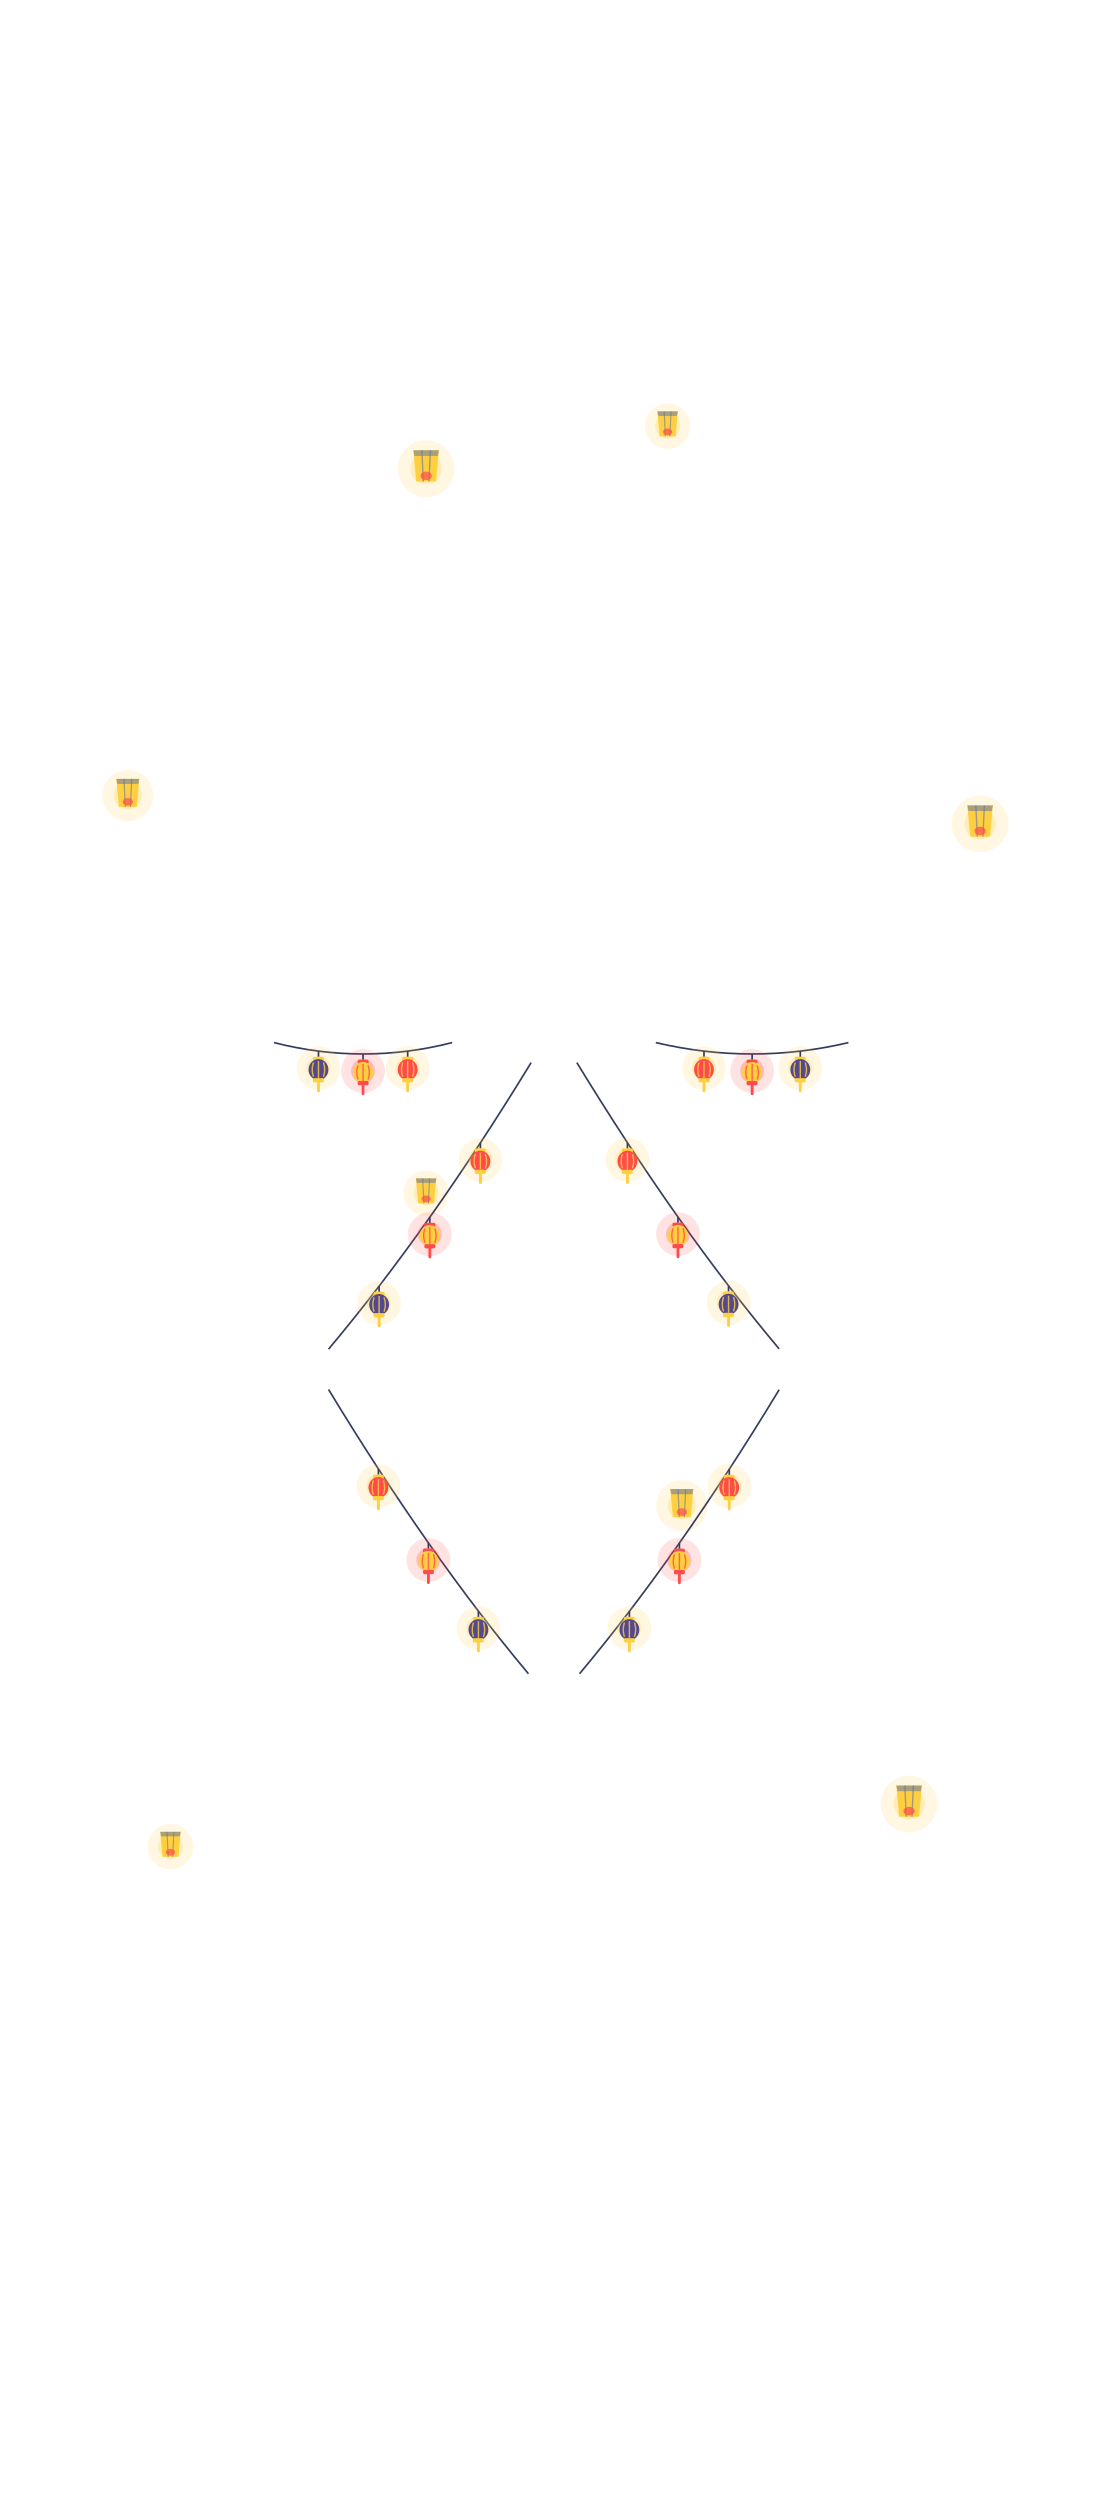
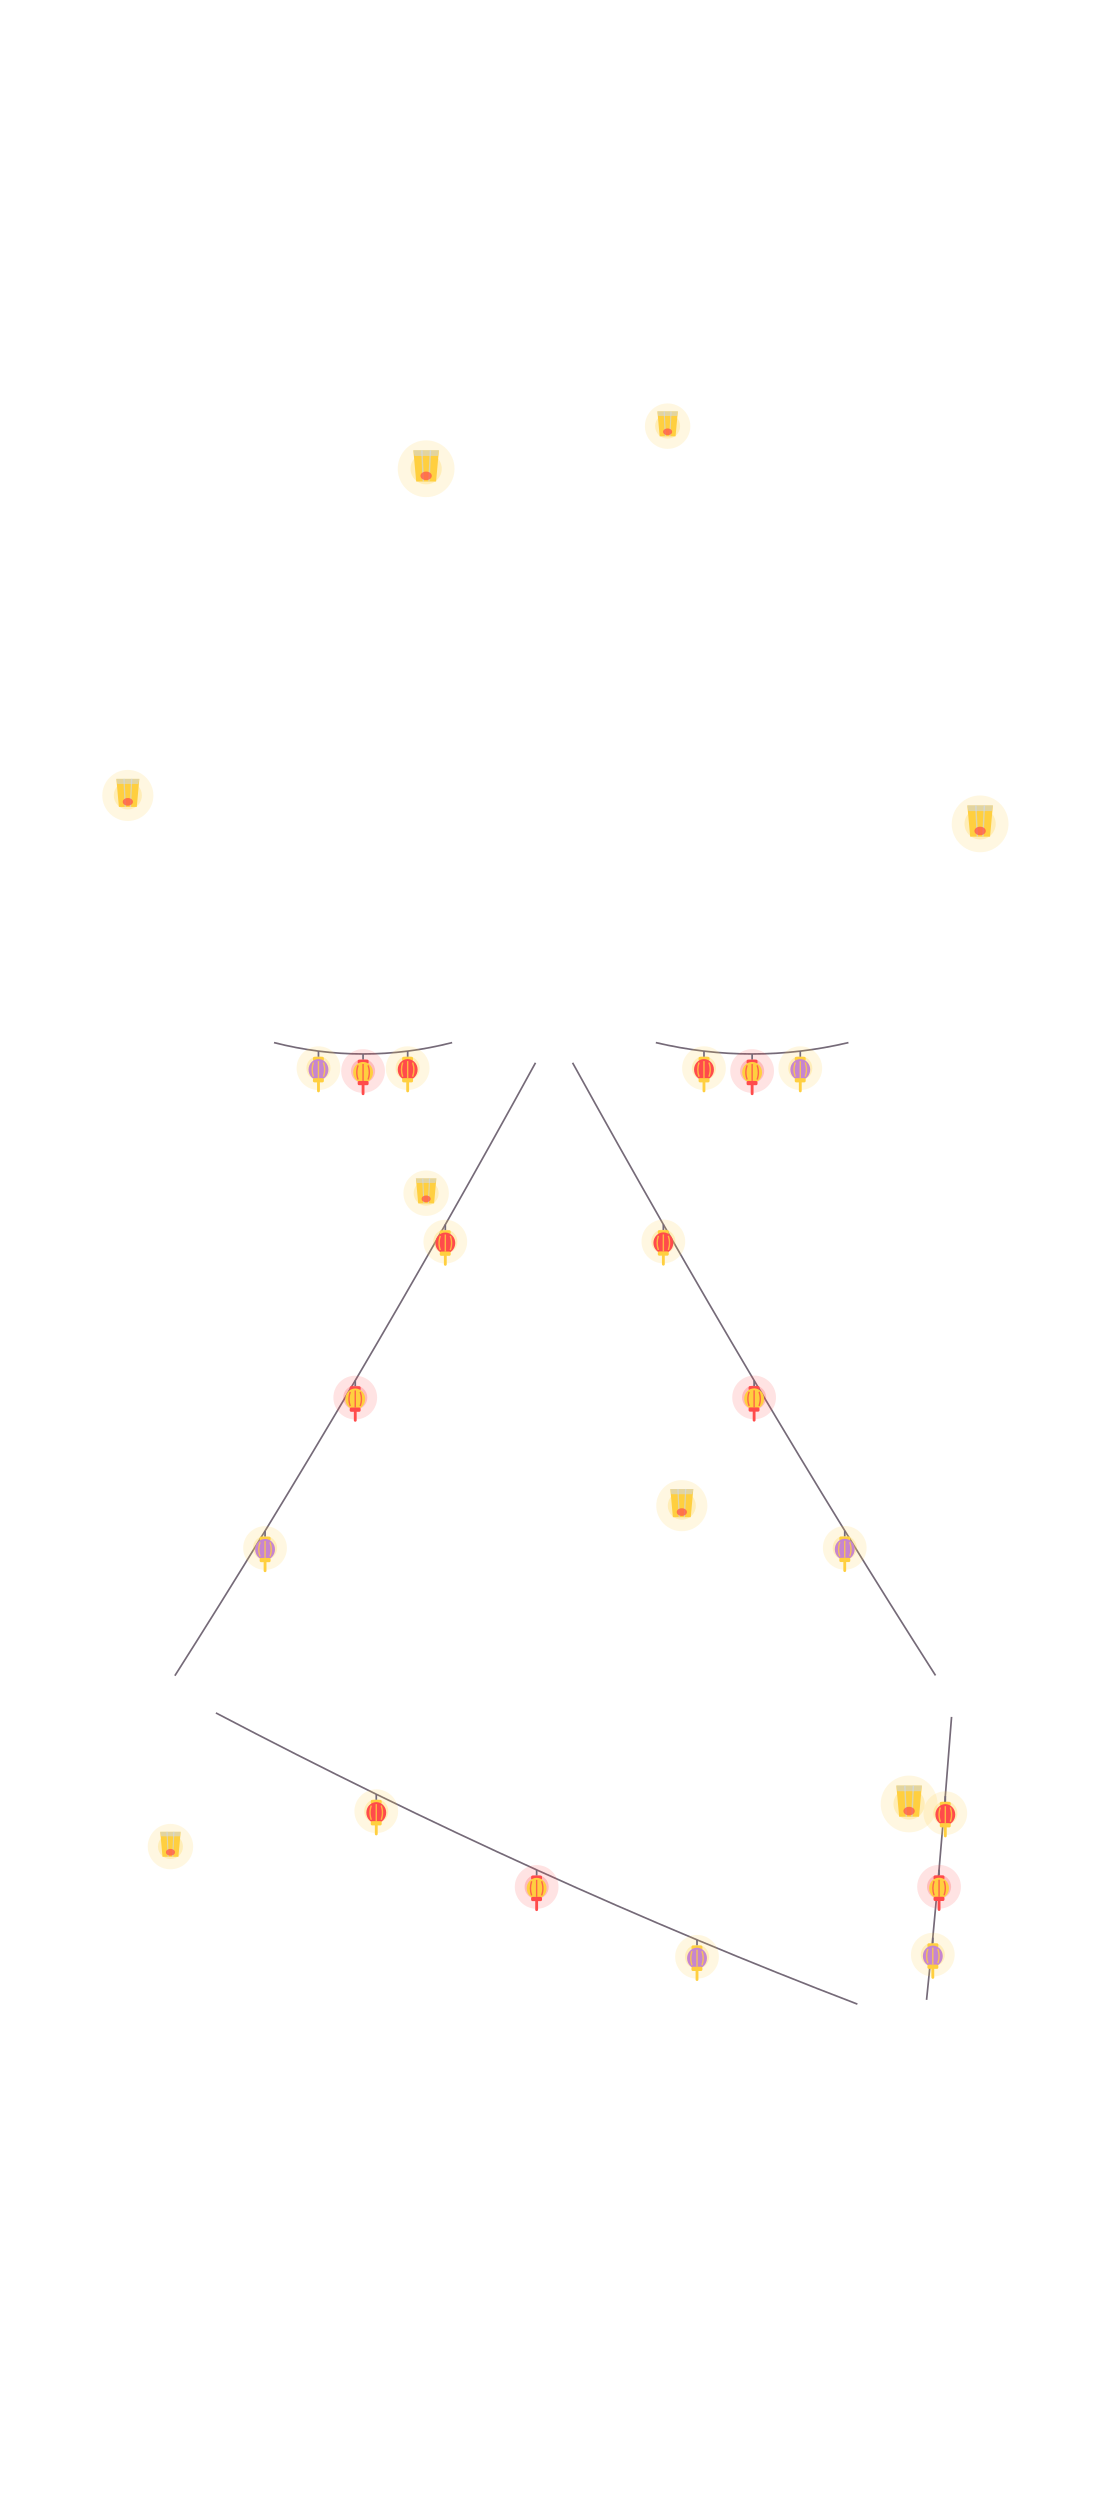
<svg xmlns="http://www.w3.org/2000/svg" width="780" height="1760" viewBox="0 0 780 1760">
  <defs>
    <linearGradient id="mtB" x1="0" y1="0" x2="0" y2="1">
-       <stop offset="0" stop-color="#376084" />
-       <stop offset="1" stop-color="#416690" />
+       <stop offset="0" stop-color="#78B9BF" />
+       <stop offset="1" stop-color="#93C6D5" />
    </linearGradient>
    <linearGradient id="mtF" x1="0" y1="0" x2="0" y2="1">
-       <stop offset="0" stop-color="#2A5970" />
-       <stop offset="1" stop-color="#36607D" />
+       <stop offset="0" stop-color="#56A99A" />
+       <stop offset="1" stop-color="#77B9B2" />
    </linearGradient>
    <linearGradient id="river" x1="0" y1="0" x2="0" y2="1">
-       <stop offset="0" stop-color="#2959AD" />
-       <stop offset="1" stop-color="#3661B2" />
+       <stop offset="0" stop-color="#54AAFF" />
+       <stop offset="1" stop-color="#77BCFF" />
    </linearGradient>
    <pattern id="grassdots" width="18" height="18" patternUnits="userSpaceOnUse">
-       <circle cx="4" cy="5" r="1.4" fill="#365F75" />
-       <circle cx="13" cy="13" r="1.2" fill="#416788" />
+       <circle cx="4" cy="5" r="1.4" fill="#75B6A4" />
+       <circle cx="13" cy="13" r="1.2" fill="#93C9C7" />
    </pattern>
    <pattern id="tiles" width="14" height="14" patternUnits="userSpaceOnUse">
-       <rect width="14" height="14" fill="#52679A" />
-       <path d="M0 0H14M0 0V14" stroke="#4F608D" stroke-width="1.2" />
+       <rect width="14" height="14" fill="#C0C7E7" />
+       <path d="M0 0H14M0 0V14" stroke="#B8BACF" stroke-width="1.2" />
    </pattern>
  </defs>
  <circle cx="300" cy="330" r="20.0" fill="#FFCF3F" opacity=".16" />
  <circle cx="300" cy="330" r="11.0" fill="#FFCF3F" opacity=".26" />
  <g transform="translate(300 330) scale(1.0)">
    <path d="M-9 -13 H9 L7 9 H-7 Z" fill="#FFCF3F" />
-     <path d="M-9 -13 H9 L8.2 -9 H-8.2 Z" fill="#556FB2" opacity=".5" />
-     <path d="M-3 -13 L-2 9 M3 -13 L2 9" stroke="#556FB2" stroke-width="1" opacity=".55" />
+     <path d="M-9 -13 H9 L8.2 -9 H-8.2 Z" fill="#C6D9FF" opacity=".5" />
+     <path d="M-3 -13 L-2 9 M3 -13 L2 9" stroke="#C6D9FF" stroke-width="1" opacity=".55" />
    <ellipse cx="0" cy="5" rx="4" ry="3" fill="#FF4B4B" opacity=".7" />
  </g>
  <circle cx="470" cy="300" r="16.0" fill="#FFCF3F" opacity=".16" />
  <circle cx="470" cy="300" r="8.8" fill="#FFCF3F" opacity=".26" />
  <g transform="translate(470 300) scale(0.8)">
    <path d="M-9 -13 H9 L7 9 H-7 Z" fill="#FFCF3F" />
-     <path d="M-9 -13 H9 L8.2 -9 H-8.2 Z" fill="#556FB2" opacity=".5" />
-     <path d="M-3 -13 L-2 9 M3 -13 L2 9" stroke="#556FB2" stroke-width="1" opacity=".55" />
+     <path d="M-9 -13 H9 L8.2 -9 H-8.2 Z" fill="#C6D9FF" opacity=".5" />
+     <path d="M-3 -13 L-2 9 M3 -13 L2 9" stroke="#C6D9FF" stroke-width="1" opacity=".55" />
    <ellipse cx="0" cy="5" rx="4" ry="3" fill="#FF4B4B" opacity=".7" />
  </g>
  <circle cx="90" cy="560" r="18.0" fill="#FFCF3F" opacity=".16" />
  <circle cx="90" cy="560" r="9.9" fill="#FFCF3F" opacity=".26" />
  <g transform="translate(90 560) scale(0.9)">
    <path d="M-9 -13 H9 L7 9 H-7 Z" fill="#FFCF3F" />
-     <path d="M-9 -13 H9 L8.2 -9 H-8.2 Z" fill="#556FB2" opacity=".5" />
-     <path d="M-3 -13 L-2 9 M3 -13 L2 9" stroke="#556FB2" stroke-width="1" opacity=".55" />
+     <path d="M-9 -13 H9 L8.2 -9 H-8.2 Z" fill="#C6D9FF" opacity=".5" />
+     <path d="M-3 -13 L-2 9 M3 -13 L2 9" stroke="#C6D9FF" stroke-width="1" opacity=".55" />
    <ellipse cx="0" cy="5" rx="4" ry="3" fill="#FF4B4B" opacity=".7" />
  </g>
  <circle cx="690" cy="580" r="20.0" fill="#FFCF3F" opacity=".16" />
  <circle cx="690" cy="580" r="11.0" fill="#FFCF3F" opacity=".26" />
  <g transform="translate(690 580) scale(1.0)">
    <path d="M-9 -13 H9 L7 9 H-7 Z" fill="#FFCF3F" />
-     <path d="M-9 -13 H9 L8.2 -9 H-8.2 Z" fill="#556FB2" opacity=".5" />
-     <path d="M-3 -13 L-2 9 M3 -13 L2 9" stroke="#556FB2" stroke-width="1" opacity=".55" />
+     <path d="M-9 -13 H9 L8.2 -9 H-8.2 Z" fill="#C6D9FF" opacity=".5" />
+     <path d="M-3 -13 L-2 9 M3 -13 L2 9" stroke="#C6D9FF" stroke-width="1" opacity=".55" />
    <ellipse cx="0" cy="5" rx="4" ry="3" fill="#FF4B4B" opacity=".7" />
  </g>
  <circle cx="300" cy="840" r="16.0" fill="#FFCF3F" opacity=".16" />
  <circle cx="300" cy="840" r="8.8" fill="#FFCF3F" opacity=".26" />
  <g transform="translate(300 840) scale(0.8)">
    <path d="M-9 -13 H9 L7 9 H-7 Z" fill="#FFCF3F" />
-     <path d="M-9 -13 H9 L8.2 -9 H-8.2 Z" fill="#556FB2" opacity=".5" />
-     <path d="M-3 -13 L-2 9 M3 -13 L2 9" stroke="#556FB2" stroke-width="1" opacity=".55" />
+     <path d="M-9 -13 H9 L8.2 -9 H-8.2 Z" fill="#C6D9FF" opacity=".5" />
+     <path d="M-3 -13 L-2 9 M3 -13 L2 9" stroke="#C6D9FF" stroke-width="1" opacity=".55" />
    <ellipse cx="0" cy="5" rx="4" ry="3" fill="#FF4B4B" opacity=".7" />
  </g>
  <circle cx="480" cy="1060" r="18.0" fill="#FFCF3F" opacity=".16" />
  <circle cx="480" cy="1060" r="9.9" fill="#FFCF3F" opacity=".26" />
  <g transform="translate(480 1060) scale(0.9)">
    <path d="M-9 -13 H9 L7 9 H-7 Z" fill="#FFCF3F" />
-     <path d="M-9 -13 H9 L8.2 -9 H-8.2 Z" fill="#556FB2" opacity=".5" />
-     <path d="M-3 -13 L-2 9 M3 -13 L2 9" stroke="#556FB2" stroke-width="1" opacity=".55" />
+     <path d="M-9 -13 H9 L8.2 -9 H-8.2 Z" fill="#C6D9FF" opacity=".5" />
+     <path d="M-3 -13 L-2 9 M3 -13 L2 9" stroke="#C6D9FF" stroke-width="1" opacity=".55" />
    <ellipse cx="0" cy="5" rx="4" ry="3" fill="#FF4B4B" opacity=".7" />
  </g>
  <circle cx="120" cy="1300" r="16.0" fill="#FFCF3F" opacity=".16" />
  <circle cx="120" cy="1300" r="8.8" fill="#FFCF3F" opacity=".26" />
  <g transform="translate(120 1300) scale(0.8)">
    <path d="M-9 -13 H9 L7 9 H-7 Z" fill="#FFCF3F" />
-     <path d="M-9 -13 H9 L8.2 -9 H-8.2 Z" fill="#556FB2" opacity=".5" />
-     <path d="M-3 -13 L-2 9 M3 -13 L2 9" stroke="#556FB2" stroke-width="1" opacity=".55" />
+     <path d="M-9 -13 H9 L8.2 -9 H-8.2 Z" fill="#C6D9FF" opacity=".5" />
+     <path d="M-3 -13 L-2 9 M3 -13 L2 9" stroke="#C6D9FF" stroke-width="1" opacity=".55" />
    <ellipse cx="0" cy="5" rx="4" ry="3" fill="#FF4B4B" opacity=".7" />
  </g>
  <circle cx="640" cy="1270" r="20.0" fill="#FFCF3F" opacity=".16" />
  <circle cx="640" cy="1270" r="11.0" fill="#FFCF3F" opacity=".26" />
  <g transform="translate(640 1270) scale(1.0)">
    <path d="M-9 -13 H9 L7 9 H-7 Z" fill="#FFCF3F" />
-     <path d="M-9 -13 H9 L8.2 -9 H-8.2 Z" fill="#556FB2" opacity=".5" />
-     <path d="M-3 -13 L-2 9 M3 -13 L2 9" stroke="#556FB2" stroke-width="1" opacity=".55" />
-     <ellipse cx="0" cy="5" rx="4" ry="3" fill="#FF4B4B" opacity=".7" />
-   </g>
-   <path d="M318.3 734.0 Q255.6 750.0 192.9 734.0" stroke="#353C5D" stroke-width="1.2" fill="none" />
+     <path d="M-9 -13 H9 L8.2 -9 H-8.2 Z" fill="#C6D9FF" opacity=".5" />
+     <path d="M-3 -13 L-2 9 M3 -13 L2 9" stroke="#C6D9FF" stroke-width="1" opacity=".55" />
+     <ellipse cx="0" cy="5" rx="4" ry="3" fill="#FF4B4B" opacity=".7" />
+   </g>
+   <path d="M318.3 734.0 Q255.6 750.0 192.9 734.0" stroke="#756A78" stroke-width="1.2" fill="none" />
  <circle cx="287.0" cy="752.0" r="15.4" fill="#FFCF3F" opacity=".16" />
  <circle cx="287.0" cy="752.0" r="8.5" fill="#FFCF3F" opacity=".26" />
-   <path d="M287.0 740.0 V744.0" stroke="#353C5D" stroke-width="1.2" />
+   <path d="M287.0 740.0 V744.0" stroke="#756A78" stroke-width="1.2" />
  <rect x="283.1" y="744.0" width="7.7" height="3" rx="1" fill="#FFCF3F" />
  <ellipse cx="287.0" cy="753.0" rx="7" ry="7.4" fill="#FF4B4B" />
  <path d="M287.0 747.0 V759.0 M283.5 748.0 Q281.8 753.0 283.5 758.0 M290.5 748.0 Q292.2 753.0 290.5 758.0" stroke="#FFCF3F" stroke-width="1" fill="none" opacity=".8" />
  <rect x="283.1" y="759.0" width="7.7" height="3" rx="1" fill="#FFCF3F" />
  <path d="M287.0 762.0 v6" stroke="#FFCF3F" stroke-width="2" stroke-linecap="round" />
  <circle cx="255.6" cy="754.0" r="15.4" fill="#FF4B4B" opacity=".16" />
  <circle cx="255.6" cy="754.0" r="8.5" fill="#FF4B4B" opacity=".26" />
-   <path d="M255.6 742.0 V746.0" stroke="#353C5D" stroke-width="1.2" />
+   <path d="M255.6 742.0 V746.0" stroke="#756A78" stroke-width="1.2" />
  <rect x="251.8" y="746.0" width="7.7" height="3" rx="1" fill="#FF4B4B" />
  <ellipse cx="255.6" cy="755.0" rx="7" ry="7.4" fill="#FFCF3F" />
  <path d="M255.6 749.0 V761.0 M252.1 750.0 Q250.3 755.0 252.1 760.0 M259.1 750.0 Q260.9 755.0 259.1 760.0" stroke="#FF4B4B" stroke-width="1" fill="none" opacity=".8" />
  <rect x="251.8" y="761.0" width="7.7" height="3" rx="1" fill="#FF4B4B" />
  <path d="M255.6 764.0 v6" stroke="#FF4B4B" stroke-width="2" stroke-linecap="round" />
  <circle cx="224.2" cy="752.0" r="15.4" fill="#FFCF3F" opacity=".16" />
  <circle cx="224.2" cy="752.0" r="8.5" fill="#FFCF3F" opacity=".26" />
-   <path d="M224.2 740.0 V744.0" stroke="#353C5D" stroke-width="1.2" />
+   <path d="M224.2 740.0 V744.0" stroke="#756A78" stroke-width="1.2" />
  <rect x="220.3" y="744.0" width="7.7" height="3" rx="1" fill="#FFCF3F" />
-   <ellipse cx="224.2" cy="753.0" rx="7" ry="7.4" fill="#55498D" />
+   <ellipse cx="224.2" cy="753.0" rx="7" ry="7.4" fill="#C685D0" />
  <path d="M224.2 747.0 V759.0 M220.7 748.0 Q218.9 753.0 220.7 758.0 M227.7 748.0 Q229.4 753.0 227.7 758.0" stroke="#FFCF3F" stroke-width="1" fill="none" opacity=".8" />
  <rect x="220.3" y="759.0" width="7.7" height="3" rx="1" fill="#FFCF3F" />
  <path d="M224.2 762.0 v6" stroke="#FFCF3F" stroke-width="2" stroke-linecap="round" />
-   <path d="M461.7 734.0 Q529.5 750.0 597.3 734.0" stroke="#353C5D" stroke-width="1.2" fill="none" />
+   <path d="M461.7 734.0 Q529.5 750.0 597.3 734.0" stroke="#756A78" stroke-width="1.2" fill="none" />
  <circle cx="495.6" cy="752.0" r="15.4" fill="#FFCF3F" opacity=".16" />
  <circle cx="495.6" cy="752.0" r="8.5" fill="#FFCF3F" opacity=".26" />
-   <path d="M495.6 740.0 V744.0" stroke="#353C5D" stroke-width="1.2" />
+   <path d="M495.6 740.0 V744.0" stroke="#756A78" stroke-width="1.2" />
  <rect x="491.8" y="744.0" width="7.7" height="3" rx="1" fill="#FFCF3F" />
  <ellipse cx="495.6" cy="753.0" rx="7" ry="7.4" fill="#FF4B4B" />
  <path d="M495.6 747.0 V759.0 M492.1 748.0 Q490.4 753.0 492.1 758.0 M499.1 748.0 Q500.9 753.0 499.1 758.0" stroke="#FFCF3F" stroke-width="1" fill="none" opacity=".8" />
  <rect x="491.8" y="759.0" width="7.7" height="3" rx="1" fill="#FFCF3F" />
  <path d="M495.6 762.0 v6" stroke="#FFCF3F" stroke-width="2" stroke-linecap="round" />
  <circle cx="529.5" cy="754.0" r="15.4" fill="#FF4B4B" opacity=".16" />
  <circle cx="529.5" cy="754.0" r="8.5" fill="#FF4B4B" opacity=".26" />
-   <path d="M529.5 742.0 V746.0" stroke="#353C5D" stroke-width="1.2" />
+   <path d="M529.5 742.0 V746.0" stroke="#756A78" stroke-width="1.2" />
  <rect x="525.6" y="746.0" width="7.7" height="3" rx="1" fill="#FF4B4B" />
  <ellipse cx="529.5" cy="755.0" rx="7" ry="7.4" fill="#FFCF3F" />
  <path d="M529.5 749.0 V761.0 M526.0 750.0 Q524.2 755.0 526.0 760.0 M533.0 750.0 Q534.8 755.0 533.0 760.0" stroke="#FF4B4B" stroke-width="1" fill="none" opacity=".8" />
  <rect x="525.6" y="761.0" width="7.7" height="3" rx="1" fill="#FF4B4B" />
  <path d="M529.5 764.0 v6" stroke="#FF4B4B" stroke-width="2" stroke-linecap="round" />
  <circle cx="563.4" cy="752.0" r="15.4" fill="#FFCF3F" opacity=".16" />
  <circle cx="563.4" cy="752.0" r="8.5" fill="#FFCF3F" opacity=".26" />
-   <path d="M563.4 740.0 V744.0" stroke="#353C5D" stroke-width="1.2" />
+   <path d="M563.4 740.0 V744.0" stroke="#756A78" stroke-width="1.2" />
  <rect x="559.5" y="744.0" width="7.7" height="3" rx="1" fill="#FFCF3F" />
-   <ellipse cx="563.4" cy="753.0" rx="7" ry="7.4" fill="#55498D" />
+   <ellipse cx="563.4" cy="753.0" rx="7" ry="7.4" fill="#C685D0" />
  <path d="M563.4 747.0 V759.0 M559.9 748.0 Q558.1 753.0 559.9 758.0 M566.9 748.0 Q568.6 753.0 566.9 758.0" stroke="#FFCF3F" stroke-width="1" fill="none" opacity=".8" />
  <rect x="559.5" y="759.0" width="7.7" height="3" rx="1" fill="#FFCF3F" />
  <path d="M563.4 762.0 v6" stroke="#FFCF3F" stroke-width="2" stroke-linecap="round" />
-   <path d="M373.9 748.1 Q302.6 864.9 231.3 949.8" stroke="#353C5D" stroke-width="1.2" fill="none" />
-   <circle cx="338.2" cy="816.5" r="15.4" fill="#FFCF3F" opacity=".16" />
-   <circle cx="338.2" cy="816.5" r="8.5" fill="#FFCF3F" opacity=".26" />
-   <path d="M338.2 804.5 V808.5" stroke="#353C5D" stroke-width="1.2" />
-   <rect x="334.3" y="808.5" width="7.7" height="3" rx="1" fill="#FFCF3F" />
-   <ellipse cx="338.2" cy="817.5" rx="7" ry="7.4" fill="#FF4B4B" />
-   <path d="M338.2 811.5 V823.5 M334.7 812.5 Q332.9 817.5 334.7 822.5 M341.7 812.5 Q343.4 817.5 341.7 822.5" stroke="#FFCF3F" stroke-width="1" fill="none" opacity=".8" />
-   <rect x="334.3" y="823.5" width="7.7" height="3" rx="1" fill="#FFCF3F" />
-   <path d="M338.2 826.5 v6" stroke="#FFCF3F" stroke-width="2" stroke-linecap="round" />
-   <circle cx="302.6" cy="868.9" r="15.4" fill="#FF4B4B" opacity=".16" />
-   <circle cx="302.6" cy="868.9" r="8.5" fill="#FF4B4B" opacity=".26" />
-   <path d="M302.6 856.9 V860.9" stroke="#353C5D" stroke-width="1.2" />
-   <rect x="298.8" y="860.9" width="7.7" height="3" rx="1" fill="#FF4B4B" />
-   <ellipse cx="302.6" cy="869.9" rx="7" ry="7.4" fill="#FFCF3F" />
-   <path d="M302.6 863.9 V875.9 M299.1 864.9 Q297.4 869.9 299.1 874.9 M306.1 864.9 Q307.9 869.9 306.1 874.9" stroke="#FF4B4B" stroke-width="1" fill="none" opacity=".8" />
-   <rect x="298.8" y="875.9" width="7.7" height="3" rx="1" fill="#FF4B4B" />
-   <path d="M302.6 878.9 v6" stroke="#FF4B4B" stroke-width="2" stroke-linecap="round" />
-   <circle cx="266.9" cy="917.4" r="15.4" fill="#FFCF3F" opacity=".16" />
-   <circle cx="266.9" cy="917.4" r="8.5" fill="#FFCF3F" opacity=".26" />
-   <path d="M266.9 905.4 V909.4" stroke="#353C5D" stroke-width="1.2" />
-   <rect x="263.0" y="909.4" width="7.7" height="3" rx="1" fill="#FFCF3F" />
-   <ellipse cx="266.9" cy="918.4" rx="7" ry="7.4" fill="#55498D" />
-   <path d="M266.9 912.4 V924.4 M263.4 913.4 Q261.6 918.4 263.4 923.4 M270.4 913.4 Q272.1 918.4 270.4 923.4" stroke="#FFCF3F" stroke-width="1" fill="none" opacity=".8" />
-   <rect x="263.0" y="924.4" width="7.7" height="3" rx="1" fill="#FFCF3F" />
-   <path d="M266.9 927.4 v6" stroke="#FFCF3F" stroke-width="2" stroke-linecap="round" />
-   <path d="M406.1 748.1 Q477.3 864.8 548.5 949.6" stroke="#353C5D" stroke-width="1.2" fill="none" />
-   <circle cx="441.7" cy="816.5" r="15.4" fill="#FFCF3F" opacity=".16" />
-   <circle cx="441.7" cy="816.5" r="8.5" fill="#FFCF3F" opacity=".26" />
-   <path d="M441.7 804.5 V808.5" stroke="#353C5D" stroke-width="1.2" />
-   <rect x="437.8" y="808.5" width="7.7" height="3" rx="1" fill="#FFCF3F" />
-   <ellipse cx="441.7" cy="817.5" rx="7" ry="7.4" fill="#FF4B4B" />
-   <path d="M441.7 811.5 V823.5 M438.2 812.5 Q436.4 817.5 438.2 822.5 M445.2 812.5 Q446.9 817.5 445.2 822.5" stroke="#FFCF3F" stroke-width="1" fill="none" opacity=".8" />
-   <rect x="437.8" y="823.5" width="7.7" height="3" rx="1" fill="#FFCF3F" />
-   <path d="M441.7 826.5 v6" stroke="#FFCF3F" stroke-width="2" stroke-linecap="round" />
-   <circle cx="477.3" cy="868.8" r="15.4" fill="#FF4B4B" opacity=".16" />
-   <circle cx="477.3" cy="868.8" r="8.5" fill="#FF4B4B" opacity=".26" />
-   <path d="M477.3 856.8 V860.8" stroke="#353C5D" stroke-width="1.2" />
-   <rect x="473.4" y="860.8" width="7.7" height="3" rx="1" fill="#FF4B4B" />
-   <ellipse cx="477.3" cy="869.8" rx="7" ry="7.4" fill="#FFCF3F" />
-   <path d="M477.3 863.8 V875.8 M473.8 864.8 Q472.1 869.8 473.8 874.8 M480.8 864.8 Q482.6 869.8 480.8 874.8" stroke="#FF4B4B" stroke-width="1" fill="none" opacity=".8" />
-   <rect x="473.4" y="875.8" width="7.7" height="3" rx="1" fill="#FF4B4B" />
-   <path d="M477.3 878.8 v6" stroke="#FF4B4B" stroke-width="2" stroke-linecap="round" />
-   <circle cx="512.9" cy="917.2" r="15.4" fill="#FFCF3F" opacity=".16" />
-   <circle cx="512.9" cy="917.2" r="8.5" fill="#FFCF3F" opacity=".26" />
-   <path d="M512.9 905.2 V909.2" stroke="#353C5D" stroke-width="1.2" />
-   <rect x="509.0" y="909.2" width="7.7" height="3" rx="1" fill="#FFCF3F" />
-   <ellipse cx="512.9" cy="918.2" rx="7" ry="7.4" fill="#55498D" />
-   <path d="M512.9 912.2 V924.2 M509.4 913.2 Q507.6 918.2 509.4 923.2 M516.4 913.2 Q518.1 918.2 516.4 923.2" stroke="#FFCF3F" stroke-width="1" fill="none" opacity=".8" />
-   <rect x="509.0" y="924.2" width="7.7" height="3" rx="1" fill="#FFCF3F" />
-   <path d="M512.9 927.2 v6" stroke="#FFCF3F" stroke-width="2" stroke-linecap="round" />
-   <path d="M548.5 978.4 Q478.3 1094.3 408.0 1178.3" stroke="#353C5D" stroke-width="1.2" fill="none" />
-   <circle cx="513.4" cy="1046.3" r="15.4" fill="#FFCF3F" opacity=".16" />
-   <circle cx="513.4" cy="1046.3" r="8.5" fill="#FFCF3F" opacity=".26" />
-   <path d="M513.4 1034.3 V1038.3" stroke="#353C5D" stroke-width="1.2" />
-   <rect x="509.5" y="1038.3" width="7.7" height="3" rx="1" fill="#FFCF3F" />
-   <ellipse cx="513.4" cy="1047.3" rx="7" ry="7.4" fill="#FF4B4B" />
-   <path d="M513.4 1041.3 V1053.3 M509.9 1042.3 Q508.1 1047.3 509.9 1052.3 M516.9 1042.3 Q518.6 1047.3 516.9 1052.3" stroke="#FFCF3F" stroke-width="1" fill="none" opacity=".8" />
-   <rect x="509.5" y="1053.3" width="7.7" height="3" rx="1" fill="#FFCF3F" />
-   <path d="M513.4 1056.3 v6" stroke="#FFCF3F" stroke-width="2" stroke-linecap="round" />
-   <circle cx="478.3" cy="1098.3" r="15.4" fill="#FF4B4B" opacity=".16" />
-   <circle cx="478.3" cy="1098.3" r="8.5" fill="#FF4B4B" opacity=".26" />
-   <path d="M478.3 1086.3 V1090.3" stroke="#353C5D" stroke-width="1.2" />
-   <rect x="474.4" y="1090.3" width="7.7" height="3" rx="1" fill="#FF4B4B" />
-   <ellipse cx="478.3" cy="1099.3" rx="7" ry="7.4" fill="#FFCF3F" />
-   <path d="M478.3 1093.3 V1105.3 M474.8 1094.3 Q473.1 1099.3 474.8 1104.3 M481.8 1094.3 Q483.6 1099.3 481.8 1104.3" stroke="#FF4B4B" stroke-width="1" fill="none" opacity=".8" />
-   <rect x="474.4" y="1105.3" width="7.7" height="3" rx="1" fill="#FF4B4B" />
-   <path d="M478.3 1108.3 v6" stroke="#FF4B4B" stroke-width="2" stroke-linecap="round" />
-   <circle cx="443.1" cy="1146.3" r="15.4" fill="#FFCF3F" opacity=".16" />
-   <circle cx="443.1" cy="1146.3" r="8.5" fill="#FFCF3F" opacity=".26" />
-   <path d="M443.1 1134.3 V1138.3" stroke="#353C5D" stroke-width="1.2" />
-   <rect x="439.2" y="1138.3" width="7.7" height="3" rx="1" fill="#FFCF3F" />
-   <ellipse cx="443.1" cy="1147.3" rx="7" ry="7.4" fill="#55498D" />
-   <path d="M443.1 1141.3 V1153.3 M439.6 1142.3 Q437.9 1147.3 439.6 1152.3 M446.6 1142.3 Q448.4 1147.3 446.6 1152.3" stroke="#FFCF3F" stroke-width="1" fill="none" opacity=".8" />
-   <rect x="439.2" y="1153.3" width="7.7" height="3" rx="1" fill="#FFCF3F" />
-   <path d="M443.1 1156.3 v6" stroke="#FFCF3F" stroke-width="2" stroke-linecap="round" />
-   <path d="M231.3 978.2 Q301.6 1094.2 372.0 1178.3" stroke="#353C5D" stroke-width="1.2" fill="none" />
-   <circle cx="266.4" cy="1046.2" r="15.4" fill="#FFCF3F" opacity=".16" />
-   <circle cx="266.4" cy="1046.2" r="8.5" fill="#FFCF3F" opacity=".26" />
-   <path d="M266.4 1034.2 V1038.2" stroke="#353C5D" stroke-width="1.2" />
-   <rect x="262.5" y="1038.2" width="7.7" height="3" rx="1" fill="#FFCF3F" />
-   <ellipse cx="266.4" cy="1047.2" rx="7" ry="7.4" fill="#FF4B4B" />
-   <path d="M266.4 1041.2 V1053.2 M262.9 1042.2 Q261.1 1047.2 262.9 1052.2 M269.9 1042.2 Q271.6 1047.2 269.9 1052.2" stroke="#FFCF3F" stroke-width="1" fill="none" opacity=".8" />
-   <rect x="262.5" y="1053.2" width="7.7" height="3" rx="1" fill="#FFCF3F" />
-   <path d="M266.4 1056.2 v6" stroke="#FFCF3F" stroke-width="2" stroke-linecap="round" />
-   <circle cx="301.6" cy="1098.2" r="15.4" fill="#FF4B4B" opacity=".16" />
-   <circle cx="301.6" cy="1098.2" r="8.5" fill="#FF4B4B" opacity=".26" />
-   <path d="M301.6 1086.2 V1090.2" stroke="#353C5D" stroke-width="1.2" />
-   <rect x="297.8" y="1090.2" width="7.7" height="3" rx="1" fill="#FF4B4B" />
-   <ellipse cx="301.6" cy="1099.2" rx="7" ry="7.4" fill="#FFCF3F" />
-   <path d="M301.6 1093.2 V1105.2 M298.1 1094.2 Q296.4 1099.2 298.1 1104.2 M305.1 1094.2 Q306.9 1099.2 305.1 1104.2" stroke="#FF4B4B" stroke-width="1" fill="none" opacity=".8" />
-   <rect x="297.8" y="1105.2" width="7.7" height="3" rx="1" fill="#FF4B4B" />
-   <path d="M301.6 1108.2 v6" stroke="#FF4B4B" stroke-width="2" stroke-linecap="round" />
-   <circle cx="336.8" cy="1146.3" r="15.4" fill="#FFCF3F" opacity=".16" />
-   <circle cx="336.8" cy="1146.3" r="8.5" fill="#FFCF3F" opacity=".26" />
-   <path d="M336.8 1134.3 V1138.3" stroke="#353C5D" stroke-width="1.2" />
-   <rect x="332.9" y="1138.3" width="7.7" height="3" rx="1" fill="#FFCF3F" />
-   <ellipse cx="336.8" cy="1147.3" rx="7" ry="7.4" fill="#55498D" />
-   <path d="M336.8 1141.3 V1153.3 M333.3 1142.3 Q331.6 1147.3 333.3 1152.3 M340.3 1142.3 Q342.1 1147.3 340.3 1152.3" stroke="#FFCF3F" stroke-width="1" fill="none" opacity=".8" />
-   <rect x="332.9" y="1153.3" width="7.7" height="3" rx="1" fill="#FFCF3F" />
-   <path d="M336.8 1156.3 v6" stroke="#FFCF3F" stroke-width="2" stroke-linecap="round" />
+   <path d="M377.0 748.2 Q250.1 979.9 123.1 1179.7" stroke="#756A78" stroke-width="1.2" fill="none" />
+   <circle cx="313.5" cy="874.1" r="15.4" fill="#FFCF3F" opacity=".16" />
+   <circle cx="313.5" cy="874.1" r="8.5" fill="#FFCF3F" opacity=".26" />
+   <path d="M313.5 862.1 V866.1" stroke="#756A78" stroke-width="1.2" />
+   <rect x="309.6" y="866.1" width="7.7" height="3" rx="1" fill="#FFCF3F" />
+   <ellipse cx="313.5" cy="875.1" rx="7" ry="7.4" fill="#FF4B4B" />
+   <path d="M313.5 869.1 V881.1 M310.0 870.1 Q308.2 875.1 310.0 880.1 M317.0 870.1 Q318.8 875.1 317.0 880.1" stroke="#FFCF3F" stroke-width="1" fill="none" opacity=".8" />
+   <rect x="309.6" y="881.1" width="7.7" height="3" rx="1" fill="#FFCF3F" />
+   <path d="M313.5 884.1 v6" stroke="#FFCF3F" stroke-width="2" stroke-linecap="round" />
+   <circle cx="250.1" cy="983.9" r="15.4" fill="#FF4B4B" opacity=".16" />
+   <circle cx="250.1" cy="983.9" r="8.5" fill="#FF4B4B" opacity=".26" />
+   <path d="M250.1 971.9 V975.9" stroke="#756A78" stroke-width="1.2" />
+   <rect x="246.2" y="975.9" width="7.7" height="3" rx="1" fill="#FF4B4B" />
+   <ellipse cx="250.1" cy="984.9" rx="7" ry="7.4" fill="#FFCF3F" />
+   <path d="M250.1 978.9 V990.9 M246.6 979.9 Q244.8 984.9 246.6 989.9 M253.6 979.9 Q255.3 984.9 253.6 989.9" stroke="#FF4B4B" stroke-width="1" fill="none" opacity=".8" />
+   <rect x="246.2" y="990.9" width="7.7" height="3" rx="1" fill="#FF4B4B" />
+   <path d="M250.1 993.9 v6" stroke="#FF4B4B" stroke-width="2" stroke-linecap="round" />
+   <circle cx="186.6" cy="1089.8" r="15.4" fill="#FFCF3F" opacity=".16" />
+   <circle cx="186.6" cy="1089.8" r="8.5" fill="#FFCF3F" opacity=".26" />
+   <path d="M186.6 1077.8 V1081.8" stroke="#756A78" stroke-width="1.2" />
+   <rect x="182.8" y="1081.8" width="7.7" height="3" rx="1" fill="#FFCF3F" />
+   <ellipse cx="186.6" cy="1090.8" rx="7" ry="7.4" fill="#C685D0" />
+   <path d="M186.6 1084.8 V1096.8 M183.1 1085.8 Q181.3 1090.8 183.1 1095.8 M190.1 1085.8 Q191.8 1090.8 190.1 1095.8" stroke="#FFCF3F" stroke-width="1" fill="none" opacity=".8" />
+   <rect x="182.8" y="1096.8" width="7.7" height="3" rx="1" fill="#FFCF3F" />
+   <path d="M186.6 1099.8 v6" stroke="#FFCF3F" stroke-width="2" stroke-linecap="round" />
+   <path d="M403.1 748.2 Q530.9 979.8 658.6 1179.5" stroke="#756A78" stroke-width="1.2" fill="none" />
+   <circle cx="467.0" cy="874.0" r="15.4" fill="#FFCF3F" opacity=".16" />
+   <circle cx="467.0" cy="874.0" r="8.5" fill="#FFCF3F" opacity=".26" />
+   <path d="M467.0 862.0 V866.0" stroke="#756A78" stroke-width="1.2" />
+   <rect x="463.1" y="866.0" width="7.7" height="3" rx="1" fill="#FFCF3F" />
+   <ellipse cx="467.0" cy="875.0" rx="7" ry="7.4" fill="#FF4B4B" />
+   <path d="M467.0 869.0 V881.0 M463.5 870.0 Q461.8 875.0 463.5 880.0 M470.5 870.0 Q472.2 875.0 470.5 880.0" stroke="#FFCF3F" stroke-width="1" fill="none" opacity=".8" />
+   <rect x="463.1" y="881.0" width="7.7" height="3" rx="1" fill="#FFCF3F" />
+   <path d="M467.0 884.0 v6" stroke="#FFCF3F" stroke-width="2" stroke-linecap="round" />
+   <circle cx="530.9" cy="983.8" r="15.4" fill="#FF4B4B" opacity=".16" />
+   <circle cx="530.9" cy="983.8" r="8.5" fill="#FF4B4B" opacity=".26" />
+   <path d="M530.9 971.8 V975.8" stroke="#756A78" stroke-width="1.2" />
+   <rect x="527.0" y="975.8" width="7.7" height="3" rx="1" fill="#FF4B4B" />
+   <ellipse cx="530.9" cy="984.8" rx="7" ry="7.4" fill="#FFCF3F" />
+   <path d="M530.9 978.8 V990.8 M527.4 979.8 Q525.6 984.8 527.4 989.8 M534.4 979.8 Q536.1 984.8 534.4 989.8" stroke="#FF4B4B" stroke-width="1" fill="none" opacity=".8" />
+   <rect x="527.0" y="990.8" width="7.7" height="3" rx="1" fill="#FF4B4B" />
+   <path d="M530.9 993.8 v6" stroke="#FF4B4B" stroke-width="2" stroke-linecap="round" />
+   <circle cx="594.7" cy="1089.7" r="15.4" fill="#FFCF3F" opacity=".16" />
+   <circle cx="594.7" cy="1089.7" r="8.5" fill="#FFCF3F" opacity=".26" />
+   <path d="M594.7 1077.7 V1081.7" stroke="#756A78" stroke-width="1.2" />
+   <rect x="590.9" y="1081.7" width="7.7" height="3" rx="1" fill="#FFCF3F" />
+   <ellipse cx="594.7" cy="1090.7" rx="7" ry="7.4" fill="#C685D0" />
+   <path d="M594.7 1084.7 V1096.7 M591.2 1085.7 Q589.5 1090.7 591.2 1095.7 M598.2 1085.7 Q600.0 1090.7 598.2 1095.7" stroke="#FFCF3F" stroke-width="1" fill="none" opacity=".8" />
+   <rect x="590.9" y="1096.7" width="7.7" height="3" rx="1" fill="#FFCF3F" />
+   <path d="M594.7 1099.7 v6" stroke="#FFCF3F" stroke-width="2" stroke-linecap="round" />
+   <path d="M669.9 1208.7 Q661.1 1324.3 652.3 1407.9" stroke="#756A78" stroke-width="1.2" fill="none" />
+   <circle cx="665.5" cy="1276.5" r="15.4" fill="#FFCF3F" opacity=".16" />
+   <circle cx="665.5" cy="1276.5" r="8.5" fill="#FFCF3F" opacity=".26" />
+   <path d="M665.5 1264.5 V1268.5" stroke="#756A78" stroke-width="1.2" />
+   <rect x="661.6" y="1268.5" width="7.7" height="3" rx="1" fill="#FFCF3F" />
+   <ellipse cx="665.5" cy="1277.5" rx="7" ry="7.4" fill="#FF4B4B" />
+   <path d="M665.5 1271.5 V1283.5 M662.0 1272.5 Q660.2 1277.5 662.0 1282.5 M669.0 1272.5 Q670.8 1277.5 669.0 1282.5" stroke="#FFCF3F" stroke-width="1" fill="none" opacity=".8" />
+   <rect x="661.6" y="1283.5" width="7.7" height="3" rx="1" fill="#FFCF3F" />
+   <path d="M665.5 1286.5 v6" stroke="#FFCF3F" stroke-width="2" stroke-linecap="round" />
+   <circle cx="661.1" cy="1328.3" r="15.4" fill="#FF4B4B" opacity=".16" />
+   <circle cx="661.1" cy="1328.3" r="8.5" fill="#FF4B4B" opacity=".26" />
+   <path d="M661.1 1316.3 V1320.3" stroke="#756A78" stroke-width="1.2" />
+   <rect x="657.2" y="1320.3" width="7.7" height="3" rx="1" fill="#FF4B4B" />
+   <ellipse cx="661.1" cy="1329.3" rx="7" ry="7.4" fill="#FFCF3F" />
+   <path d="M661.1 1323.3 V1335.3 M657.6 1324.3 Q655.9 1329.3 657.6 1334.3 M664.6 1324.3 Q666.4 1329.3 664.6 1334.3" stroke="#FF4B4B" stroke-width="1" fill="none" opacity=".8" />
+   <rect x="657.2" y="1335.3" width="7.7" height="3" rx="1" fill="#FF4B4B" />
+   <path d="M661.1 1338.3 v6" stroke="#FF4B4B" stroke-width="2" stroke-linecap="round" />
+   <circle cx="656.7" cy="1376.1" r="15.4" fill="#FFCF3F" opacity=".16" />
+   <circle cx="656.7" cy="1376.1" r="8.5" fill="#FFCF3F" opacity=".26" />
+   <path d="M656.7 1364.1 V1368.1" stroke="#756A78" stroke-width="1.2" />
+   <rect x="652.9" y="1368.1" width="7.7" height="3" rx="1" fill="#FFCF3F" />
+   <ellipse cx="656.7" cy="1377.1" rx="7" ry="7.4" fill="#C685D0" />
+   <path d="M656.7 1371.1 V1383.1 M653.2 1372.1 Q651.5 1377.1 653.2 1382.1 M660.2 1372.1 Q662.0 1377.1 660.2 1382.1" stroke="#FFCF3F" stroke-width="1" fill="none" opacity=".8" />
+   <rect x="652.9" y="1383.1" width="7.7" height="3" rx="1" fill="#FFCF3F" />
+   <path d="M656.7 1386.1 v6" stroke="#FFCF3F" stroke-width="2" stroke-linecap="round" />
+   <path d="M152.0 1205.9 Q377.8 1324.4 603.6 1410.9" stroke="#756A78" stroke-width="1.2" fill="none" />
+   <circle cx="264.9" cy="1275.1" r="15.4" fill="#FFCF3F" opacity=".16" />
+   <circle cx="264.9" cy="1275.1" r="8.5" fill="#FFCF3F" opacity=".26" />
+   <path d="M264.9 1263.1 V1267.1" stroke="#756A78" stroke-width="1.2" />
+   <rect x="261.0" y="1267.1" width="7.7" height="3" rx="1" fill="#FFCF3F" />
+   <ellipse cx="264.9" cy="1276.1" rx="7" ry="7.4" fill="#FF4B4B" />
+   <path d="M264.9 1270.1 V1282.1 M261.4 1271.1 Q259.6 1276.1 261.4 1281.1 M268.4 1271.1 Q270.1 1276.1 268.4 1281.1" stroke="#FFCF3F" stroke-width="1" fill="none" opacity=".8" />
+   <rect x="261.0" y="1282.1" width="7.7" height="3" rx="1" fill="#FFCF3F" />
+   <path d="M264.9 1285.1 v6" stroke="#FFCF3F" stroke-width="2" stroke-linecap="round" />
+   <circle cx="377.8" cy="1328.4" r="15.4" fill="#FF4B4B" opacity=".16" />
+   <circle cx="377.8" cy="1328.4" r="8.5" fill="#FF4B4B" opacity=".26" />
+   <path d="M377.8 1316.4 V1320.4" stroke="#756A78" stroke-width="1.2" />
+   <rect x="373.9" y="1320.4" width="7.7" height="3" rx="1" fill="#FF4B4B" />
+   <ellipse cx="377.8" cy="1329.4" rx="7" ry="7.4" fill="#FFCF3F" />
+   <path d="M377.8 1323.4 V1335.4 M374.3 1324.4 Q372.6 1329.4 374.3 1334.4 M381.3 1324.4 Q383.1 1329.4 381.3 1334.4" stroke="#FF4B4B" stroke-width="1" fill="none" opacity=".8" />
+   <rect x="373.9" y="1335.4" width="7.7" height="3" rx="1" fill="#FF4B4B" />
+   <path d="M377.8 1338.4 v6" stroke="#FF4B4B" stroke-width="2" stroke-linecap="round" />
+   <circle cx="490.7" cy="1377.6" r="15.4" fill="#FFCF3F" opacity=".16" />
+   <circle cx="490.7" cy="1377.6" r="8.5" fill="#FFCF3F" opacity=".26" />
+   <path d="M490.7 1365.6 V1369.6" stroke="#756A78" stroke-width="1.2" />
+   <rect x="486.8" y="1369.6" width="7.7" height="3" rx="1" fill="#FFCF3F" />
+   <ellipse cx="490.7" cy="1378.6" rx="7" ry="7.4" fill="#C685D0" />
+   <path d="M490.7 1372.6 V1384.6 M487.2 1373.6 Q485.4 1378.6 487.2 1383.6 M494.2 1373.6 Q495.9 1378.6 494.2 1383.6" stroke="#FFCF3F" stroke-width="1" fill="none" opacity=".8" />
+   <rect x="486.8" y="1384.6" width="7.7" height="3" rx="1" fill="#FFCF3F" />
+   <path d="M490.7 1387.6 v6" stroke="#FFCF3F" stroke-width="2" stroke-linecap="round" />
</svg>
